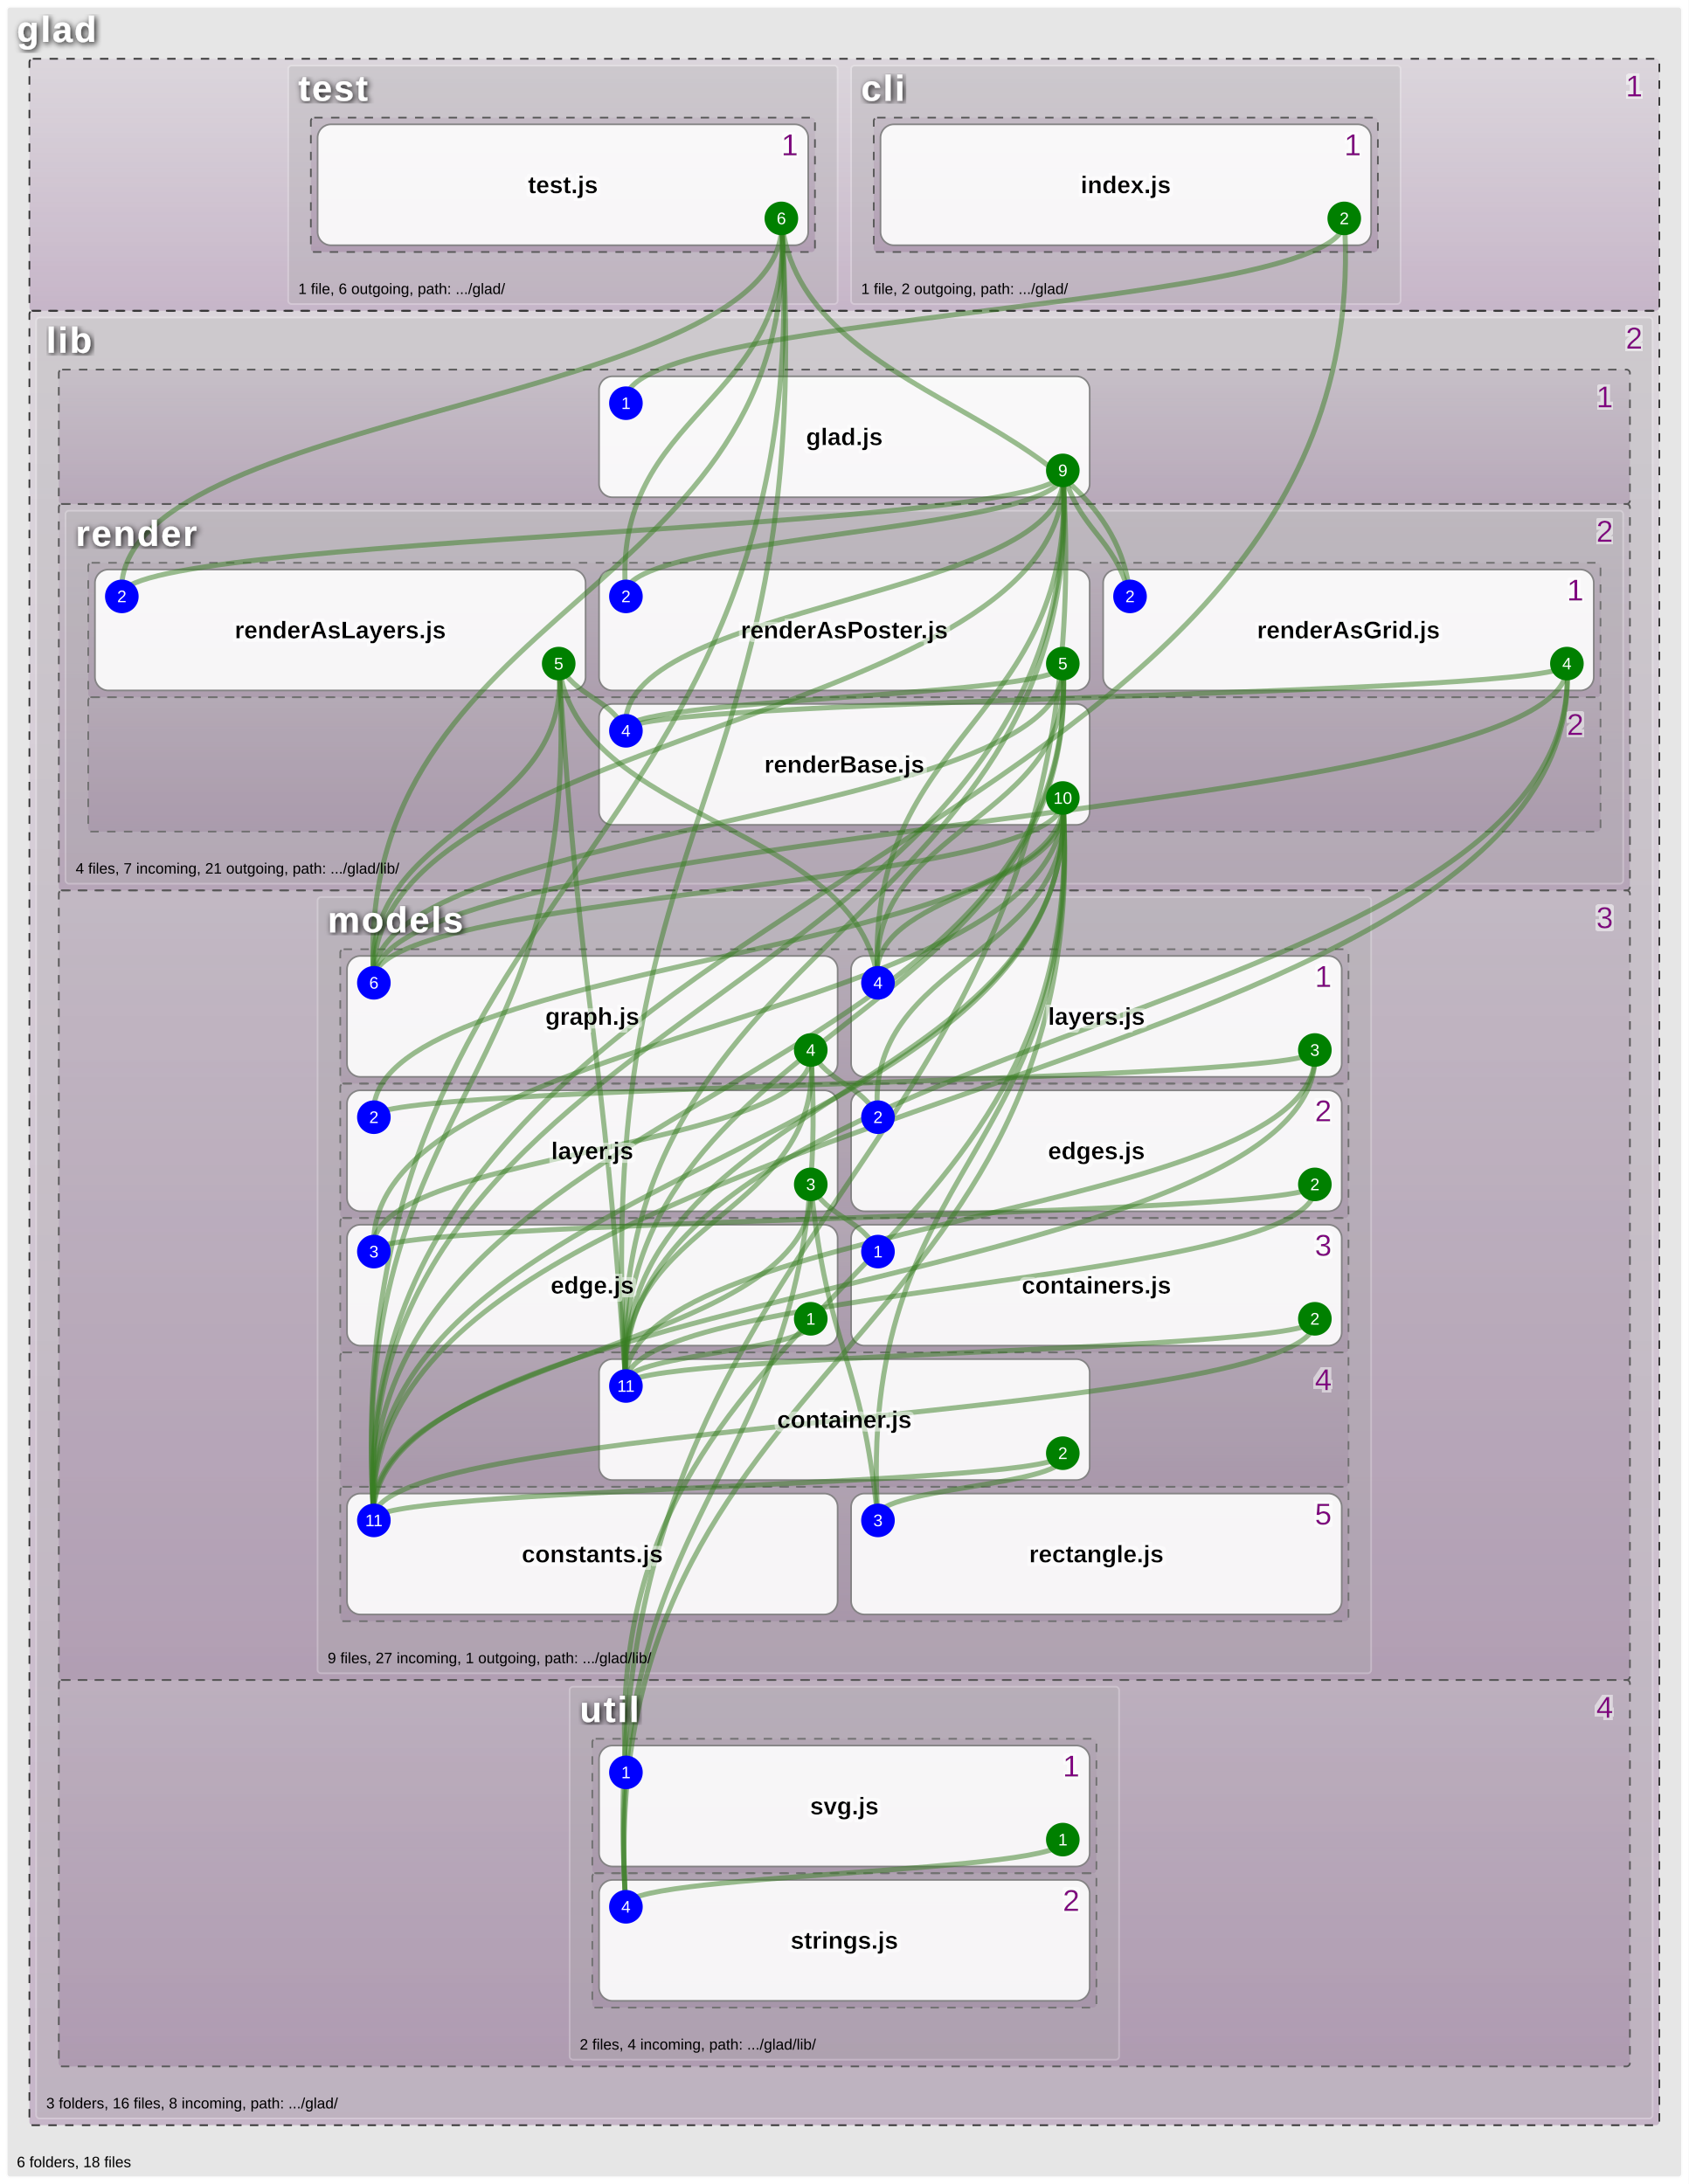
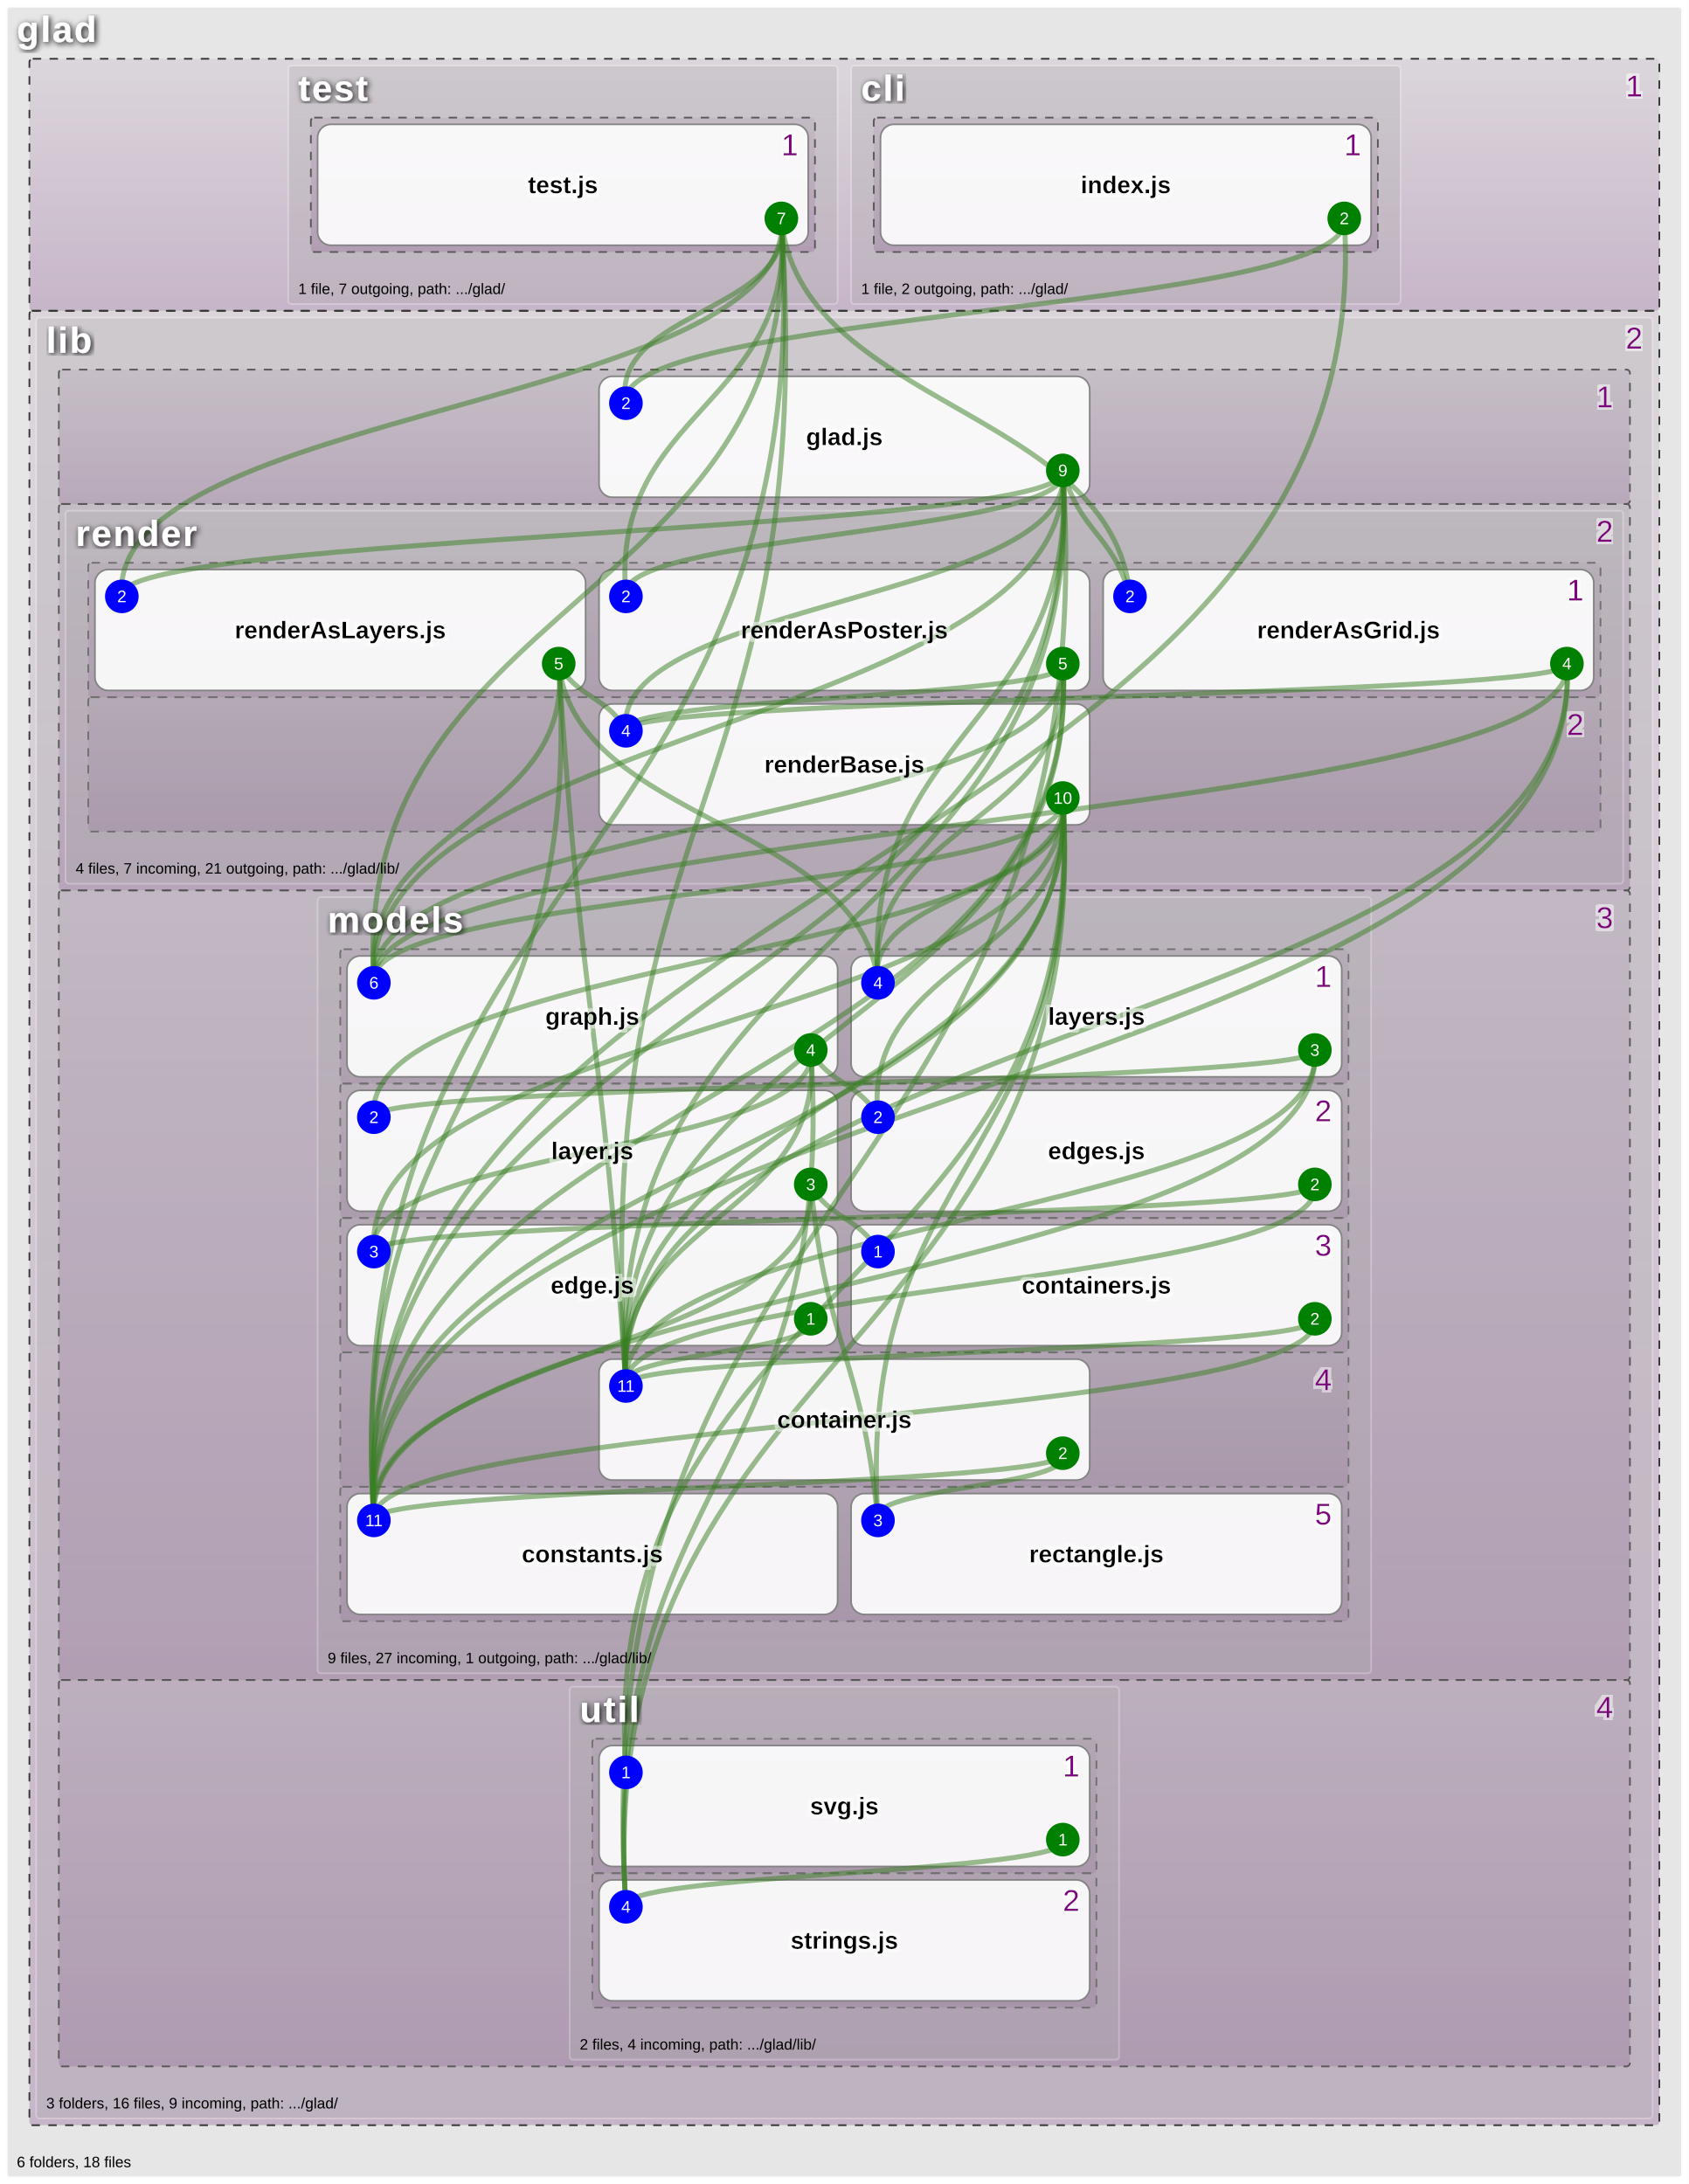
<svg xmlns="http://www.w3.org/2000/svg" width="1005" height="1300" font-family="Arial, Helvetica, sans-serif">
  <style>
    .layerRectangle {
      stroke: black;
      stroke-dasharray: 5,5;
      fill: url('#layers')
    }
    .layerText {
      fill: purple;
      font-size: 150%;
      filter: url(#outlineWhite);
    }
    .nodeFolder {
      fill: #aaaaaa;
      opacity: 0.3;
      stroke: whitesmoke;
    }
    .nodeFile {
      fill: #ffffff;
      opacity: 0.9;
      stroke: gray;
    }
    .folderName {
      font-size: 180%;
      fill : white;
      font-weight: bolder;
      text-anchor: start;
      letter-spacing : 1px;
      dominant-baseline: hanging;
      filter: url(#shadow);
    }
    .nodeName {
      fill : black;
      font-weight: bold;
      text-anchor: middle;
      dominant-baseline: central;
      filter: url(#outlineWhite);
    }
    .line {
      fill : none;
      stroke-width: 3;
      opacity: 0.5;
    }
    .line:hover {
      stroke-width: 6;
      opacity: 1;
    }
</style>
  <defs id="idSvgDef">
    <linearGradient id="layers" gradientTransform="rotate(90)">
      <stop offset="0%" stop-color="#691872" stop-opacity="0.1" />
      <stop offset="100%" stop-color="#691872" stop-opacity="0.3" />
    </linearGradient>
    <filter id="shadow">
      <feGaussianBlur in="SourceAlpha" stdDeviation="2" />
      <feOffset dx="1" dy="1" result="offsetblur" />
      <feFlood flood-color="black" />
      <feComposite in2="offsetblur" operator="in" />
      <feMerge>
        <feMergeNode />
        <feMergeNode in="SourceGraphic" />
      </feMerge>
    </filter>
    <filter id="outlineWhite">
      <feMorphology in="SourceAlpha" result="DILATED" operator="dilate" radius="2" />
      <feFlood flood-color="white" flood-opacity="0.5" result="WHITE" />
      <feComposite in="WHITE" in2="DILATED" operator="in" result="OUTLINE" />
      <feMerge>
        <feMergeNode in="OUTLINE" />
        <feMergeNode in="SourceGraphic" />
      </feMerge>
    </filter>
    <filter id="outlineBlack">
      <feMorphology in="SourceAlpha" result="DILATED" operator="dilate" radius="2" />
      <feFlood flood-color="black" flood-opacity="0.5" result="BLACK" />
      <feComposite in="BLACK" in2="DILATED" operator="in" result="OUTLINE" />
      <feMerge>
        <feMergeNode in="OUTLINE" />
        <feMergeNode in="SourceGraphic" />
      </feMerge>
    </filter>
    <marker id="lineEnd" viewBox="0 -5 30 10" refX="12" orient="auto">
      <path d="M0,-16L32,0L0,16" fill="#3058FF" opacity="0.67" />
    </marker>
    <marker id="lineStart" viewBox="0 -4 8 8" refX="4" orient="auto">
      <circle cx="4" r="4" fill="#377E22" />
    </marker>
  </defs>
  <rect width="100%" height="100%" fill="white" />
  <g id="Layers_Rects">
    <g id="Layer:0 of glad">
      <rect x="17.5" y="35" width="970" height="150" rx="2" ry="2" class="layerRectangle" id="glad 0" />
    </g>
    <g id="Layer:0 of test">
      <rect x="185" y="70" width="300" height="80" rx="2" ry="2" class="layerRectangle" id="test 0" />
    </g>
    <g id="Layer:0 of cli">
      <rect x="520" y="70" width="300" height="80" rx="2" ry="2" class="layerRectangle" id="cli 0" />
    </g>
    <g id="Layer:1 of glad">
      <rect x="17.5" y="185" width="970" height="1080" rx="2" ry="2" class="layerRectangle" id="glad 1" />
    </g>
    <g id="Layer:0 of lib">
      <rect x="35" y="220" width="935" height="80" rx="2" ry="2" class="layerRectangle" id="lib 0" />
    </g>
    <g id="Layer:1 of lib">
      <rect x="35" y="300" width="935" height="230" rx="2" ry="2" class="layerRectangle" id="lib 1" />
    </g>
    <g id="Layer:0 of render">
      <rect x="52.5" y="335" width="900" height="80" rx="2" ry="2" class="layerRectangle" id="render 0" />
    </g>
    <g id="Layer:1 of render">
      <rect x="52.5" y="415" width="900" height="80" rx="2" ry="2" class="layerRectangle" id="render 1" />
    </g>
    <g id="Layer:2 of lib">
      <rect x="35" y="530" width="935" height="470" rx="2" ry="2" class="layerRectangle" id="lib 2" />
    </g>
    <g id="Layer:0 of models">
      <rect x="202.5" y="565" width="600" height="80" rx="2" ry="2" class="layerRectangle" id="models 0" />
    </g>
    <g id="Layer:1 of models">
      <rect x="202.5" y="645" width="600" height="80" rx="2" ry="2" class="layerRectangle" id="models 1" />
    </g>
    <g id="Layer:2 of models">
      <rect x="202.5" y="725" width="600" height="80" rx="2" ry="2" class="layerRectangle" id="models 2" />
    </g>
    <g id="Layer:3 of models">
      <rect x="202.5" y="805" width="600" height="80" rx="2" ry="2" class="layerRectangle" id="models 3" />
    </g>
    <g id="Layer:4 of models">
      <rect x="202.5" y="885" width="600" height="80" rx="2" ry="2" class="layerRectangle" id="models 4" />
    </g>
    <g id="Layer:3 of lib">
      <rect x="35" y="1000" width="935" height="230" rx="2" ry="2" class="layerRectangle" id="lib 3" />
    </g>
    <g id="Layer:0 of util">
      <rect x="352.5" y="1035" width="300" height="80" rx="2" ry="2" class="layerRectangle" id="util 0" />
    </g>
    <g id="Layer:1 of util">
      <rect x="352.5" y="1115" width="300" height="80" rx="2" ry="2" class="layerRectangle" id="util 1" />
    </g>
  </g>
  <g id="Node_glad">
    <rect x="4" y="4" width="997" height="1292" rx="2" ry="2" class="nodeFolder" />
    <g id="Node_lib">
      <rect x="21.5" y="189" width="962" height="1072" rx="2" ry="2" class="nodeFolder" />
      <g id="Node_glad.js">
        <rect x="356.5" y="224" width="292" height="72" rx="8" ry="8" class="nodeFile" />
      </g>
      <g id="Node_render">
        <rect x="39" y="304" width="927" height="222" rx="2" ry="2" class="nodeFolder" />
        <g id="Node_renderAsLayers.js">
          <rect x="56.5" y="339" width="292" height="72" rx="8" ry="8" class="nodeFile" />
        </g>
        <g id="Node_renderAsPoster.js">
          <rect x="356.5" y="339" width="292" height="72" rx="8" ry="8" class="nodeFile" />
        </g>
        <g id="Node_renderAsGrid.js">
          <rect x="656.5" y="339" width="292" height="72" rx="8" ry="8" class="nodeFile" />
        </g>
        <g id="Node_renderBase.js">
          <rect x="356.5" y="419" width="292" height="72" rx="8" ry="8" class="nodeFile" />
        </g>
      </g>
      <g id="Node_models">
        <rect x="189" y="534" width="627" height="462" rx="2" ry="2" class="nodeFolder" />
        <g id="Node_graph.js">
          <rect x="206.5" y="569" width="292" height="72" rx="8" ry="8" class="nodeFile" />
        </g>
        <g id="Node_layers.js">
          <rect x="506.5" y="569" width="292" height="72" rx="8" ry="8" class="nodeFile" />
        </g>
        <g id="Node_layer.js">
          <rect x="206.5" y="649" width="292" height="72" rx="8" ry="8" class="nodeFile" />
        </g>
        <g id="Node_edges.js">
          <rect x="506.5" y="649" width="292" height="72" rx="8" ry="8" class="nodeFile" />
        </g>
        <g id="Node_edge.js">
          <rect x="206.5" y="729" width="292" height="72" rx="8" ry="8" class="nodeFile" />
        </g>
        <g id="Node_containers.js">
          <rect x="506.5" y="729" width="292" height="72" rx="8" ry="8" class="nodeFile" />
        </g>
        <g id="Node_container.js">
          <rect x="356.5" y="809" width="292" height="72" rx="8" ry="8" class="nodeFile" />
        </g>
        <g id="Node_constants.js">
          <rect x="206.5" y="889" width="292" height="72" rx="8" ry="8" class="nodeFile" />
        </g>
        <g id="Node_rectangle.js">
          <rect x="506.5" y="889" width="292" height="72" rx="8" ry="8" class="nodeFile" />
        </g>
      </g>
      <g id="Node_util">
        <rect x="339" y="1004" width="327" height="222" rx="2" ry="2" class="nodeFolder" />
        <g id="Node_svg.js">
          <rect x="356.5" y="1039" width="292" height="72" rx="8" ry="8" class="nodeFile" />
        </g>
        <g id="Node_strings.js">
          <rect x="356.5" y="1119" width="292" height="72" rx="8" ry="8" class="nodeFile" />
        </g>
      </g>
    </g>
    <g id="Node_test">
      <rect x="171.5" y="39" width="327" height="142" rx="2" ry="2" class="nodeFolder" />
      <g id="Node_test.js">
        <rect x="189" y="74" width="292" height="72" rx="8" ry="8" class="nodeFile" />
      </g>
    </g>
    <g id="Node_cli">
      <rect x="506.5" y="39" width="327" height="142" rx="2" ry="2" class="nodeFolder" />
      <g id="Node_index.js">
        <rect x="524" y="74" width="292" height="72" rx="8" ry="8" class="nodeFile" />
      </g>
    </g>
  </g>
  <g id="Edges">
    <path class="line" d="M632.5 865 C 642.5 885,212.5 885, 222.5 905" fill="none" stroke="#377E22">
      </path>
    <path class="line" d="M632.5 865 C 642.5 885,512.5 885, 522.5 905" fill="none" stroke="#377E22">
      </path>
    <path class="line" d="M782.5 785 C 792.5 845,212.5 845, 222.5 905" fill="none" stroke="#377E22">
      </path>
    <path class="line" d="M782.5 785 C 792.5 805,362.5 805, 372.5 825" fill="none" stroke="#377E22">
      </path>
    <path class="line" d="M482.5 785 C 492.5 805,362.5 805, 372.5 825" fill="none" stroke="#377E22">
      </path>
    <path class="line" d="M782.5 705 C 792.5 765,362.5 765, 372.5 825" fill="none" stroke="#377E22">
      </path>
    <path class="line" d="M782.5 705 C 792.5 725,212.5 725, 222.5 745" fill="none" stroke="#377E22">
      </path>
    <path class="line" d="M632.5 280 C 652.5 592,202.5 593, 222.5 905" fill="none" stroke="#377E22">
      </path>
    <path class="line" d="M632.5 280 C 650.5 552,354.5 553, 372.5 825" fill="none" stroke="#377E22">
      </path>
    <path class="line" d="M632.5 280 C 642.5 432,212.5 433, 222.5 585" fill="none" stroke="#377E22">
      </path>
    <path class="line" d="M632.5 280 C 642.5 432,512.5 433, 522.5 585" fill="none" stroke="#377E22">
      </path>
    <path class="line" d="M632.5 280 C 642.5 317,662.5 318, 672.5 355" fill="none" stroke="#377E22">
      </path>
    <path class="line" d="M632.5 280 C 642.5 317,62.5 318, 72.5 355" fill="none" stroke="#377E22">
      </path>
    <path class="line" d="M632.5 280 C 642.5 317,362.5 318, 372.5 355" fill="none" stroke="#377E22">
      </path>
    <path class="line" d="M632.5 280 C 642.5 357,362.5 358, 372.5 435" fill="none" stroke="#377E22">
      </path>
    <path class="line" d="M632.5 280 C 660.5 707,344.5 708, 372.5 1135" fill="none" stroke="#377E22">
      </path>
    <path class="line" d="M482.5 625 C 492.5 725,362.5 725, 372.5 825" fill="none" stroke="#377E22">
      </path>
    <path class="line" d="M482.5 625 C 492.5 685,212.5 685, 222.5 745" fill="none" stroke="#377E22">
      </path>
    <path class="line" d="M482.5 625 C 492.5 645,512.5 645, 522.5 665" fill="none" stroke="#377E22">
      </path>
    <path class="line" d="M482.5 625 C 499.5 880,355.5 880, 372.5 1135" fill="none" stroke="#377E22">
      </path>
    <path class="line" d="M800 130 C 825 517,197.5 518, 222.5 905" fill="none" stroke="#377E22">
      </path>
    <path class="line" d="M800 130 C 810 185,362.5 185, 372.5 240" fill="none" stroke="#377E22">
      </path>
    <path class="line" d="M482.5 705 C 492.5 805,212.5 805, 222.5 905" fill="none" stroke="#377E22">
      </path>
    <path class="line" d="M482.5 705 C 492.5 725,512.5 725, 522.5 745" fill="none" stroke="#377E22">
      </path>
    <path class="line" d="M482.5 705 C 492.5 805,512.5 805, 522.5 905" fill="none" stroke="#377E22">
      </path>
    <path class="line" d="M782.5 625 C 792.5 765,212.5 765, 222.5 905" fill="none" stroke="#377E22">
      </path>
    <path class="line" d="M782.5 625 C 792.5 725,362.5 725, 372.5 825" fill="none" stroke="#377E22">
      </path>
    <path class="line" d="M782.5 625 C 792.5 645,212.5 645, 222.5 665" fill="none" stroke="#377E22">
      </path>
    <path class="line" d="M932.5 395 C 949.5 650,205.5 650, 222.5 905" fill="none" stroke="#377E22">
      </path>
    <path class="line" d="M932.5 395 C 946.5 610,358.5 610, 372.5 825" fill="none" stroke="#377E22">
      </path>
    <path class="line" d="M932.5 395 C 942.5 490,212.5 490, 222.5 585" fill="none" stroke="#377E22">
      </path>
    <path class="line" d="M932.5 395 C 942.5 415,362.5 415, 372.5 435" fill="none" stroke="#377E22">
      </path>
    <path class="line" d="M332.5 395 C 349.5 650,205.5 650, 222.5 905" fill="none" stroke="#377E22">
      </path>
    <path class="line" d="M332.5 395 C 346.5 610,358.5 610, 372.5 825" fill="none" stroke="#377E22">
      </path>
    <path class="line" d="M332.5 395 C 342.5 490,212.5 490, 222.5 585" fill="none" stroke="#377E22">
      </path>
    <path class="line" d="M332.5 395 C 342.5 490,512.5 490, 522.5 585" fill="none" stroke="#377E22">
      </path>
    <path class="line" d="M332.5 395 C 342.5 415,362.5 415, 372.5 435" fill="none" stroke="#377E22">
      </path>
    <path class="line" d="M632.5 395 C 649.5 650,205.5 650, 222.5 905" fill="none" stroke="#377E22">
      </path>
    <path class="line" d="M632.5 395 C 646.5 610,358.5 610, 372.5 825" fill="none" stroke="#377E22">
      </path>
    <path class="line" d="M632.5 395 C 642.5 490,212.5 490, 222.5 585" fill="none" stroke="#377E22">
      </path>
    <path class="line" d="M632.5 395 C 642.5 490,512.5 490, 522.5 585" fill="none" stroke="#377E22">
      </path>
    <path class="line" d="M632.5 395 C 642.5 415,362.5 415, 372.5 435" fill="none" stroke="#377E22">
      </path>
    <path class="line" d="M632.5 475 C 646.5 690,208.5 690, 222.5 905" fill="none" stroke="#377E22">
      </path>
    <path class="line" d="M632.5 475 C 643.5 650,361.5 650, 372.5 825" fill="none" stroke="#377E22">
      </path>
    <path class="line" d="M632.5 475 C 642.5 610,212.5 610, 222.5 745" fill="none" stroke="#377E22">
      </path>
    <path class="line" d="M632.5 475 C 642.5 570,512.5 570, 522.5 665" fill="none" stroke="#377E22">
      </path>
    <path class="line" d="M632.5 475 C 642.5 530,212.5 530, 222.5 585" fill="none" stroke="#377E22">
      </path>
    <path class="line" d="M632.5 475 C 642.5 570,212.5 570, 222.5 665" fill="none" stroke="#377E22">
      </path>
    <path class="line" d="M632.5 475 C 642.5 530,512.5 530, 522.5 585" fill="none" stroke="#377E22">
      </path>
    <path class="line" d="M632.5 475 C 646.5 690,508.5 690, 522.5 905" fill="none" stroke="#377E22">
      </path>
    <path class="line" d="M632.5 475 C 654.5 805,350.5 805, 372.5 1135" fill="none" stroke="#377E22">
      </path>
    <path class="line" d="M632.5 475 C 651.5 765,353.5 765, 372.5 1055" fill="none" stroke="#377E22">
      </path>
    <path class="line" d="M632.5 1095 C 642.5 1115,362.5 1115, 372.5 1135" fill="none" stroke="#377E22">
      </path>
    <path class="line" d="M465 130 C 490 517,197.5 518, 222.5 905" fill="none" stroke="#377E22">
      </path>
    <path class="line" d="M465 130 C 488 477,349.5 478, 372.5 825" fill="none" stroke="#377E22">
      </path>
+     <path class="line" d="M465 130 C 475 185,362.5 185, 372.5 240" fill="none" stroke="#377E22">
+       </path>
    <path class="line" d="M465 130 C 480 357,207.5 358, 222.5 585" fill="none" stroke="#377E22">
      </path>
    <path class="line" d="M465 130 C 475 242,662.5 243, 672.5 355" fill="none" stroke="#377E22">
      </path>
    <path class="line" d="M465 130 C 475 242,62.5 243, 72.5 355" fill="none" stroke="#377E22">
      </path>
    <path class="line" d="M465 130 C 475 242,362.5 243, 372.5 355" fill="none" stroke="#377E22">
      </path>
  </g>
  <g id="Counters_glad">
    <g id="Counters_lib">
      <g id="Counters_glad.js">
        <g>
          <circle cx="632.5" cy="280" r="10" fill="green" />
          <text x="632.5" y="280" fill="white" font-size="10" text-anchor="middle" dominant-baseline="central">9</text>
        </g>
        <g>
          <circle cx="372.5" cy="240" r="10" fill="blue" />
-           <text x="372.5" y="240" fill="white" font-size="10" text-anchor="middle" dominant-baseline="central">1</text>
+           <text x="372.5" y="240" fill="white" font-size="10" text-anchor="middle" dominant-baseline="central">2</text>
        </g>
      </g>
      <g id="Counters_render">
        <g id="Counters_renderAsLayers.js">
          <g>
            <circle cx="332.5" cy="395" r="10" fill="green" />
            <text x="332.5" y="395" fill="white" font-size="10" text-anchor="middle" dominant-baseline="central">5</text>
          </g>
          <g>
            <circle cx="72.5" cy="355" r="10" fill="blue" />
            <text x="72.5" y="355" fill="white" font-size="10" text-anchor="middle" dominant-baseline="central">2</text>
          </g>
        </g>
        <g id="Counters_renderAsPoster.js">
          <g>
            <circle cx="632.5" cy="395" r="10" fill="green" />
            <text x="632.5" y="395" fill="white" font-size="10" text-anchor="middle" dominant-baseline="central">5</text>
          </g>
          <g>
            <circle cx="372.5" cy="355" r="10" fill="blue" />
            <text x="372.5" y="355" fill="white" font-size="10" text-anchor="middle" dominant-baseline="central">2</text>
          </g>
        </g>
        <g id="Counters_renderAsGrid.js">
          <g>
            <circle cx="932.5" cy="395" r="10" fill="green" />
            <text x="932.5" y="395" fill="white" font-size="10" text-anchor="middle" dominant-baseline="central">4</text>
          </g>
          <g>
            <circle cx="672.5" cy="355" r="10" fill="blue" />
            <text x="672.5" y="355" fill="white" font-size="10" text-anchor="middle" dominant-baseline="central">2</text>
          </g>
        </g>
        <g id="Counters_renderBase.js">
          <g>
            <circle cx="632.5" cy="475" r="10" fill="green" />
            <text x="632.5" y="475" fill="white" font-size="10" text-anchor="middle" dominant-baseline="central">10</text>
          </g>
          <g>
            <circle cx="372.5" cy="435" r="10" fill="blue" />
            <text x="372.5" y="435" fill="white" font-size="10" text-anchor="middle" dominant-baseline="central">4</text>
          </g>
        </g>
      </g>
      <g id="Counters_models">
        <g id="Counters_graph.js">
          <g>
            <circle cx="482.5" cy="625" r="10" fill="green" />
            <text x="482.5" y="625" fill="white" font-size="10" text-anchor="middle" dominant-baseline="central">4</text>
          </g>
          <g>
            <circle cx="222.5" cy="585" r="10" fill="blue" />
            <text x="222.5" y="585" fill="white" font-size="10" text-anchor="middle" dominant-baseline="central">6</text>
          </g>
        </g>
        <g id="Counters_layers.js">
          <g>
            <circle cx="782.5" cy="625" r="10" fill="green" />
            <text x="782.5" y="625" fill="white" font-size="10" text-anchor="middle" dominant-baseline="central">3</text>
          </g>
          <g>
            <circle cx="522.5" cy="585" r="10" fill="blue" />
            <text x="522.5" y="585" fill="white" font-size="10" text-anchor="middle" dominant-baseline="central">4</text>
          </g>
        </g>
        <g id="Counters_layer.js">
          <g>
            <circle cx="482.5" cy="705" r="10" fill="green" />
            <text x="482.5" y="705" fill="white" font-size="10" text-anchor="middle" dominant-baseline="central">3</text>
          </g>
          <g>
            <circle cx="222.5" cy="665" r="10" fill="blue" />
            <text x="222.5" y="665" fill="white" font-size="10" text-anchor="middle" dominant-baseline="central">2</text>
          </g>
        </g>
        <g id="Counters_edges.js">
          <g>
            <circle cx="782.5" cy="705" r="10" fill="green" />
            <text x="782.5" y="705" fill="white" font-size="10" text-anchor="middle" dominant-baseline="central">2</text>
          </g>
          <g>
            <circle cx="522.5" cy="665" r="10" fill="blue" />
            <text x="522.5" y="665" fill="white" font-size="10" text-anchor="middle" dominant-baseline="central">2</text>
          </g>
        </g>
        <g id="Counters_edge.js">
          <g>
            <circle cx="482.5" cy="785" r="10" fill="green" />
            <text x="482.5" y="785" fill="white" font-size="10" text-anchor="middle" dominant-baseline="central">1</text>
          </g>
          <g>
            <circle cx="222.5" cy="745" r="10" fill="blue" />
            <text x="222.5" y="745" fill="white" font-size="10" text-anchor="middle" dominant-baseline="central">3</text>
          </g>
        </g>
        <g id="Counters_containers.js">
          <g>
            <circle cx="782.5" cy="785" r="10" fill="green" />
            <text x="782.5" y="785" fill="white" font-size="10" text-anchor="middle" dominant-baseline="central">2</text>
          </g>
          <g>
            <circle cx="522.5" cy="745" r="10" fill="blue" />
            <text x="522.5" y="745" fill="white" font-size="10" text-anchor="middle" dominant-baseline="central">1</text>
          </g>
        </g>
        <g id="Counters_container.js">
          <g>
            <circle cx="632.5" cy="865" r="10" fill="green" />
            <text x="632.5" y="865" fill="white" font-size="10" text-anchor="middle" dominant-baseline="central">2</text>
          </g>
          <g>
            <circle cx="372.5" cy="825" r="10" fill="blue" />
            <text x="372.5" y="825" fill="white" font-size="10" text-anchor="middle" dominant-baseline="central">11</text>
          </g>
        </g>
        <g id="Counters_constants.js">
          <g>
            <circle cx="222.5" cy="905" r="10" fill="blue" />
            <text x="222.5" y="905" fill="white" font-size="10" text-anchor="middle" dominant-baseline="central">11</text>
          </g>
        </g>
        <g id="Counters_rectangle.js">
          <g>
            <circle cx="522.5" cy="905" r="10" fill="blue" />
            <text x="522.5" y="905" fill="white" font-size="10" text-anchor="middle" dominant-baseline="central">3</text>
          </g>
        </g>
      </g>
      <g id="Counters_util">
        <g id="Counters_svg.js">
          <g>
            <circle cx="632.5" cy="1095" r="10" fill="green" />
            <text x="632.5" y="1095" fill="white" font-size="10" text-anchor="middle" dominant-baseline="central">1</text>
          </g>
          <g>
            <circle cx="372.5" cy="1055" r="10" fill="blue" />
            <text x="372.5" y="1055" fill="white" font-size="10" text-anchor="middle" dominant-baseline="central">1</text>
          </g>
        </g>
        <g id="Counters_strings.js">
          <g>
            <circle cx="372.5" cy="1135" r="10" fill="blue" />
            <text x="372.5" y="1135" fill="white" font-size="10" text-anchor="middle" dominant-baseline="central">4</text>
          </g>
        </g>
      </g>
    </g>
    <g id="Counters_test">
      <g id="Counters_test.js">
        <g>
          <circle cx="465" cy="130" r="10" fill="green" />
-           <text x="465" y="130" fill="white" font-size="10" text-anchor="middle" dominant-baseline="central">6</text>
+           <text x="465" y="130" fill="white" font-size="10" text-anchor="middle" dominant-baseline="central">7</text>
        </g>
      </g>
    </g>
    <g id="Counters_cli">
      <g id="Counters_index.js">
        <g>
          <circle cx="800" cy="130" r="10" fill="green" />
          <text x="800" y="130" fill="white" font-size="10" text-anchor="middle" dominant-baseline="central">2</text>
        </g>
      </g>
    </g>
  </g>
  <g id="Labels_glad">
    <text class="folderName" x="10" y="10">glad</text>
    <text x="10" y="1290" fill="black" font-size="75%">6 folders, 18 files</text>
    <g id="Labels_lib">
      <text class="folderName" x="27.5" y="195">lib</text>
-       <text x="27.5" y="1255" fill="black" font-size="75%">3 folders, 16 files, 8 incoming, path: .../glad/</text>
+       <text x="27.5" y="1255" fill="black" font-size="75%">3 folders, 16 files, 9 incoming, path: .../glad/</text>
      <g id="Labels_glad.js">
        <text class="nodeName" x="502.5" y="260" font-size="120%">glad.js</text>
      </g>
      <g id="Labels_render">
        <text class="folderName" x="45" y="310">render</text>
        <text x="45" y="520" fill="black" font-size="75%">4 files, 7 incoming, 21 outgoing, path: .../glad/lib/</text>
        <g id="Labels_renderAsLayers.js">
          <text class="nodeName" x="202.5" y="375" font-size="120%">renderAsLayers.js</text>
        </g>
        <g id="Labels_renderAsPoster.js">
          <text class="nodeName" x="502.5" y="375" font-size="120%">renderAsPoster.js</text>
        </g>
        <g id="Labels_renderAsGrid.js">
          <text class="nodeName" x="802.5" y="375" font-size="120%">renderAsGrid.js</text>
        </g>
        <g id="Labels_renderBase.js">
          <text class="nodeName" x="502.5" y="455" font-size="120%">renderBase.js</text>
        </g>
      </g>
      <g id="Labels_models">
        <text class="folderName" x="195" y="540">models</text>
        <text x="195" y="990" fill="black" font-size="75%">9 files, 27 incoming, 1 outgoing, path: .../glad/lib/</text>
        <g id="Labels_graph.js">
          <text class="nodeName" x="352.5" y="605" font-size="120%">graph.js</text>
        </g>
        <g id="Labels_layers.js">
          <text class="nodeName" x="652.5" y="605" font-size="120%">layers.js</text>
        </g>
        <g id="Labels_layer.js">
          <text class="nodeName" x="352.5" y="685" font-size="120%">layer.js</text>
        </g>
        <g id="Labels_edges.js">
          <text class="nodeName" x="652.5" y="685" font-size="120%">edges.js</text>
        </g>
        <g id="Labels_edge.js">
          <text class="nodeName" x="352.5" y="765" font-size="120%">edge.js</text>
        </g>
        <g id="Labels_containers.js">
          <text class="nodeName" x="652.5" y="765" font-size="120%">containers.js</text>
        </g>
        <g id="Labels_container.js">
          <text class="nodeName" x="502.5" y="845" font-size="120%">container.js</text>
        </g>
        <g id="Labels_constants.js">
          <text class="nodeName" x="352.5" y="925" font-size="120%">constants.js</text>
        </g>
        <g id="Labels_rectangle.js">
          <text class="nodeName" x="652.5" y="925" font-size="120%">rectangle.js</text>
        </g>
      </g>
      <g id="Labels_util">
        <text class="folderName" x="345" y="1010">util</text>
        <text x="345" y="1220" fill="black" font-size="75%">2 files, 4 incoming, path: .../glad/lib/</text>
        <g id="Labels_svg.js">
          <text class="nodeName" x="502.5" y="1075" font-size="120%">svg.js</text>
        </g>
        <g id="Labels_strings.js">
          <text class="nodeName" x="502.5" y="1155" font-size="120%">strings.js</text>
        </g>
      </g>
    </g>
    <g id="Labels_test">
      <text class="folderName" x="177.5" y="45">test</text>
-       <text x="177.5" y="175" fill="black" font-size="75%">1 file, 6 outgoing, path: .../glad/</text>
+       <text x="177.5" y="175" fill="black" font-size="75%">1 file, 7 outgoing, path: .../glad/</text>
      <g id="Labels_test.js">
        <text class="nodeName" x="335" y="110" font-size="120%">test.js</text>
      </g>
    </g>
    <g id="Labels_cli">
      <text class="folderName" x="512.5" y="45">cli</text>
      <text x="512.5" y="175" fill="black" font-size="75%">1 file, 2 outgoing, path: .../glad/</text>
      <g id="Labels_index.js">
        <text class="nodeName" x="670" y="110" font-size="120%">index.js</text>
      </g>
    </g>
  </g>
  <g id="Layers_Text">
    <g id="Layer:0 of glad">
      <text x="977.5" y="45" class="layerText" dominant-baseline="hanging" text-anchor="end">1 </text>
    </g>
    <g id="Layer:0 of test">
      <text x="475" y="80" class="layerText" dominant-baseline="hanging" text-anchor="end">1 </text>
    </g>
    <g id="Layer:0 of cli">
      <text x="810" y="80" class="layerText" dominant-baseline="hanging" text-anchor="end">1 </text>
    </g>
    <g id="Layer:1 of glad">
      <text x="977.5" y="195" class="layerText" dominant-baseline="hanging" text-anchor="end">2 </text>
    </g>
    <g id="Layer:0 of lib">
      <text x="960" y="230" class="layerText" dominant-baseline="hanging" text-anchor="end">1 </text>
    </g>
    <g id="Layer:1 of lib">
      <text x="960" y="310" class="layerText" dominant-baseline="hanging" text-anchor="end">2 </text>
    </g>
    <g id="Layer:0 of render">
      <text x="942.5" y="345" class="layerText" dominant-baseline="hanging" text-anchor="end">1 </text>
    </g>
    <g id="Layer:1 of render">
      <text x="942.5" y="425" class="layerText" dominant-baseline="hanging" text-anchor="end">2 </text>
    </g>
    <g id="Layer:2 of lib">
      <text x="960" y="540" class="layerText" dominant-baseline="hanging" text-anchor="end">3 </text>
    </g>
    <g id="Layer:0 of models">
      <text x="792.5" y="575" class="layerText" dominant-baseline="hanging" text-anchor="end">1 </text>
    </g>
    <g id="Layer:1 of models">
      <text x="792.5" y="655" class="layerText" dominant-baseline="hanging" text-anchor="end">2 </text>
    </g>
    <g id="Layer:2 of models">
      <text x="792.5" y="735" class="layerText" dominant-baseline="hanging" text-anchor="end">3 </text>
    </g>
    <g id="Layer:3 of models">
      <text x="792.5" y="815" class="layerText" dominant-baseline="hanging" text-anchor="end">4 </text>
    </g>
    <g id="Layer:4 of models">
      <text x="792.5" y="895" class="layerText" dominant-baseline="hanging" text-anchor="end">5 </text>
    </g>
    <g id="Layer:3 of lib">
      <text x="960" y="1010" class="layerText" dominant-baseline="hanging" text-anchor="end">4 </text>
    </g>
    <g id="Layer:0 of util">
      <text x="642.5" y="1045" class="layerText" dominant-baseline="hanging" text-anchor="end">1 </text>
    </g>
    <g id="Layer:1 of util">
      <text x="642.5" y="1125" class="layerText" dominant-baseline="hanging" text-anchor="end">2 </text>
    </g>
  </g>
</svg>
